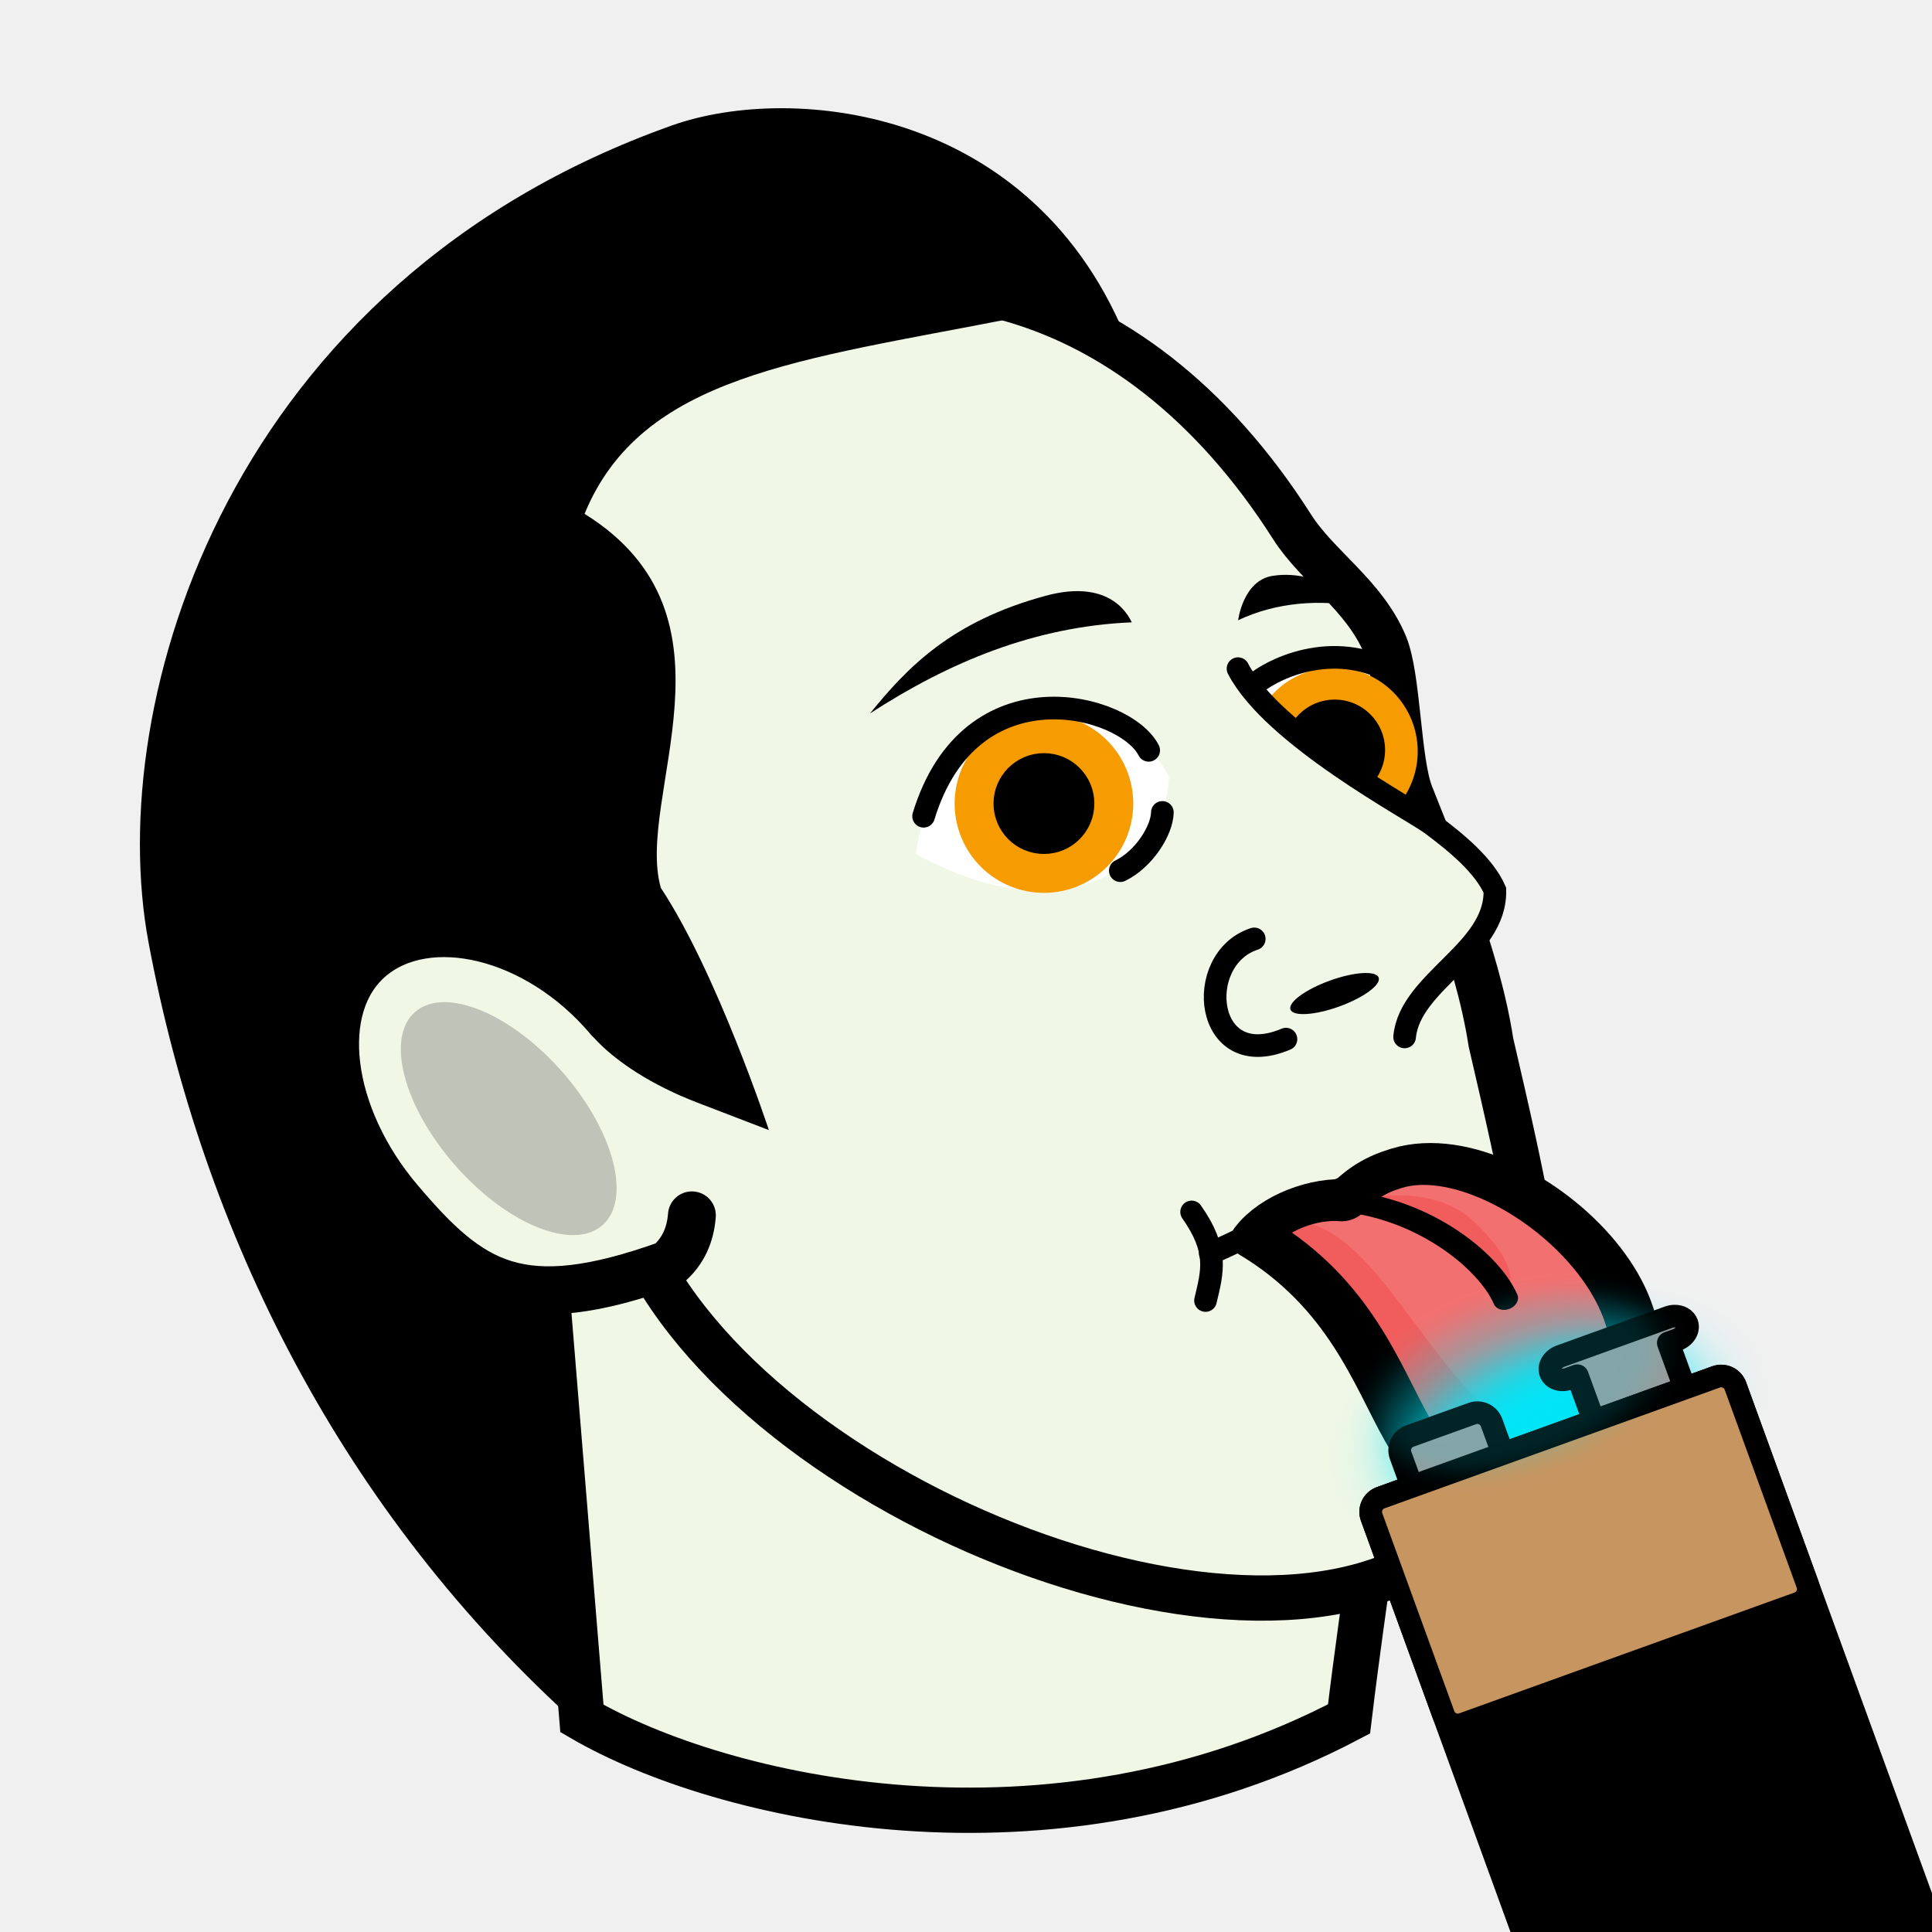
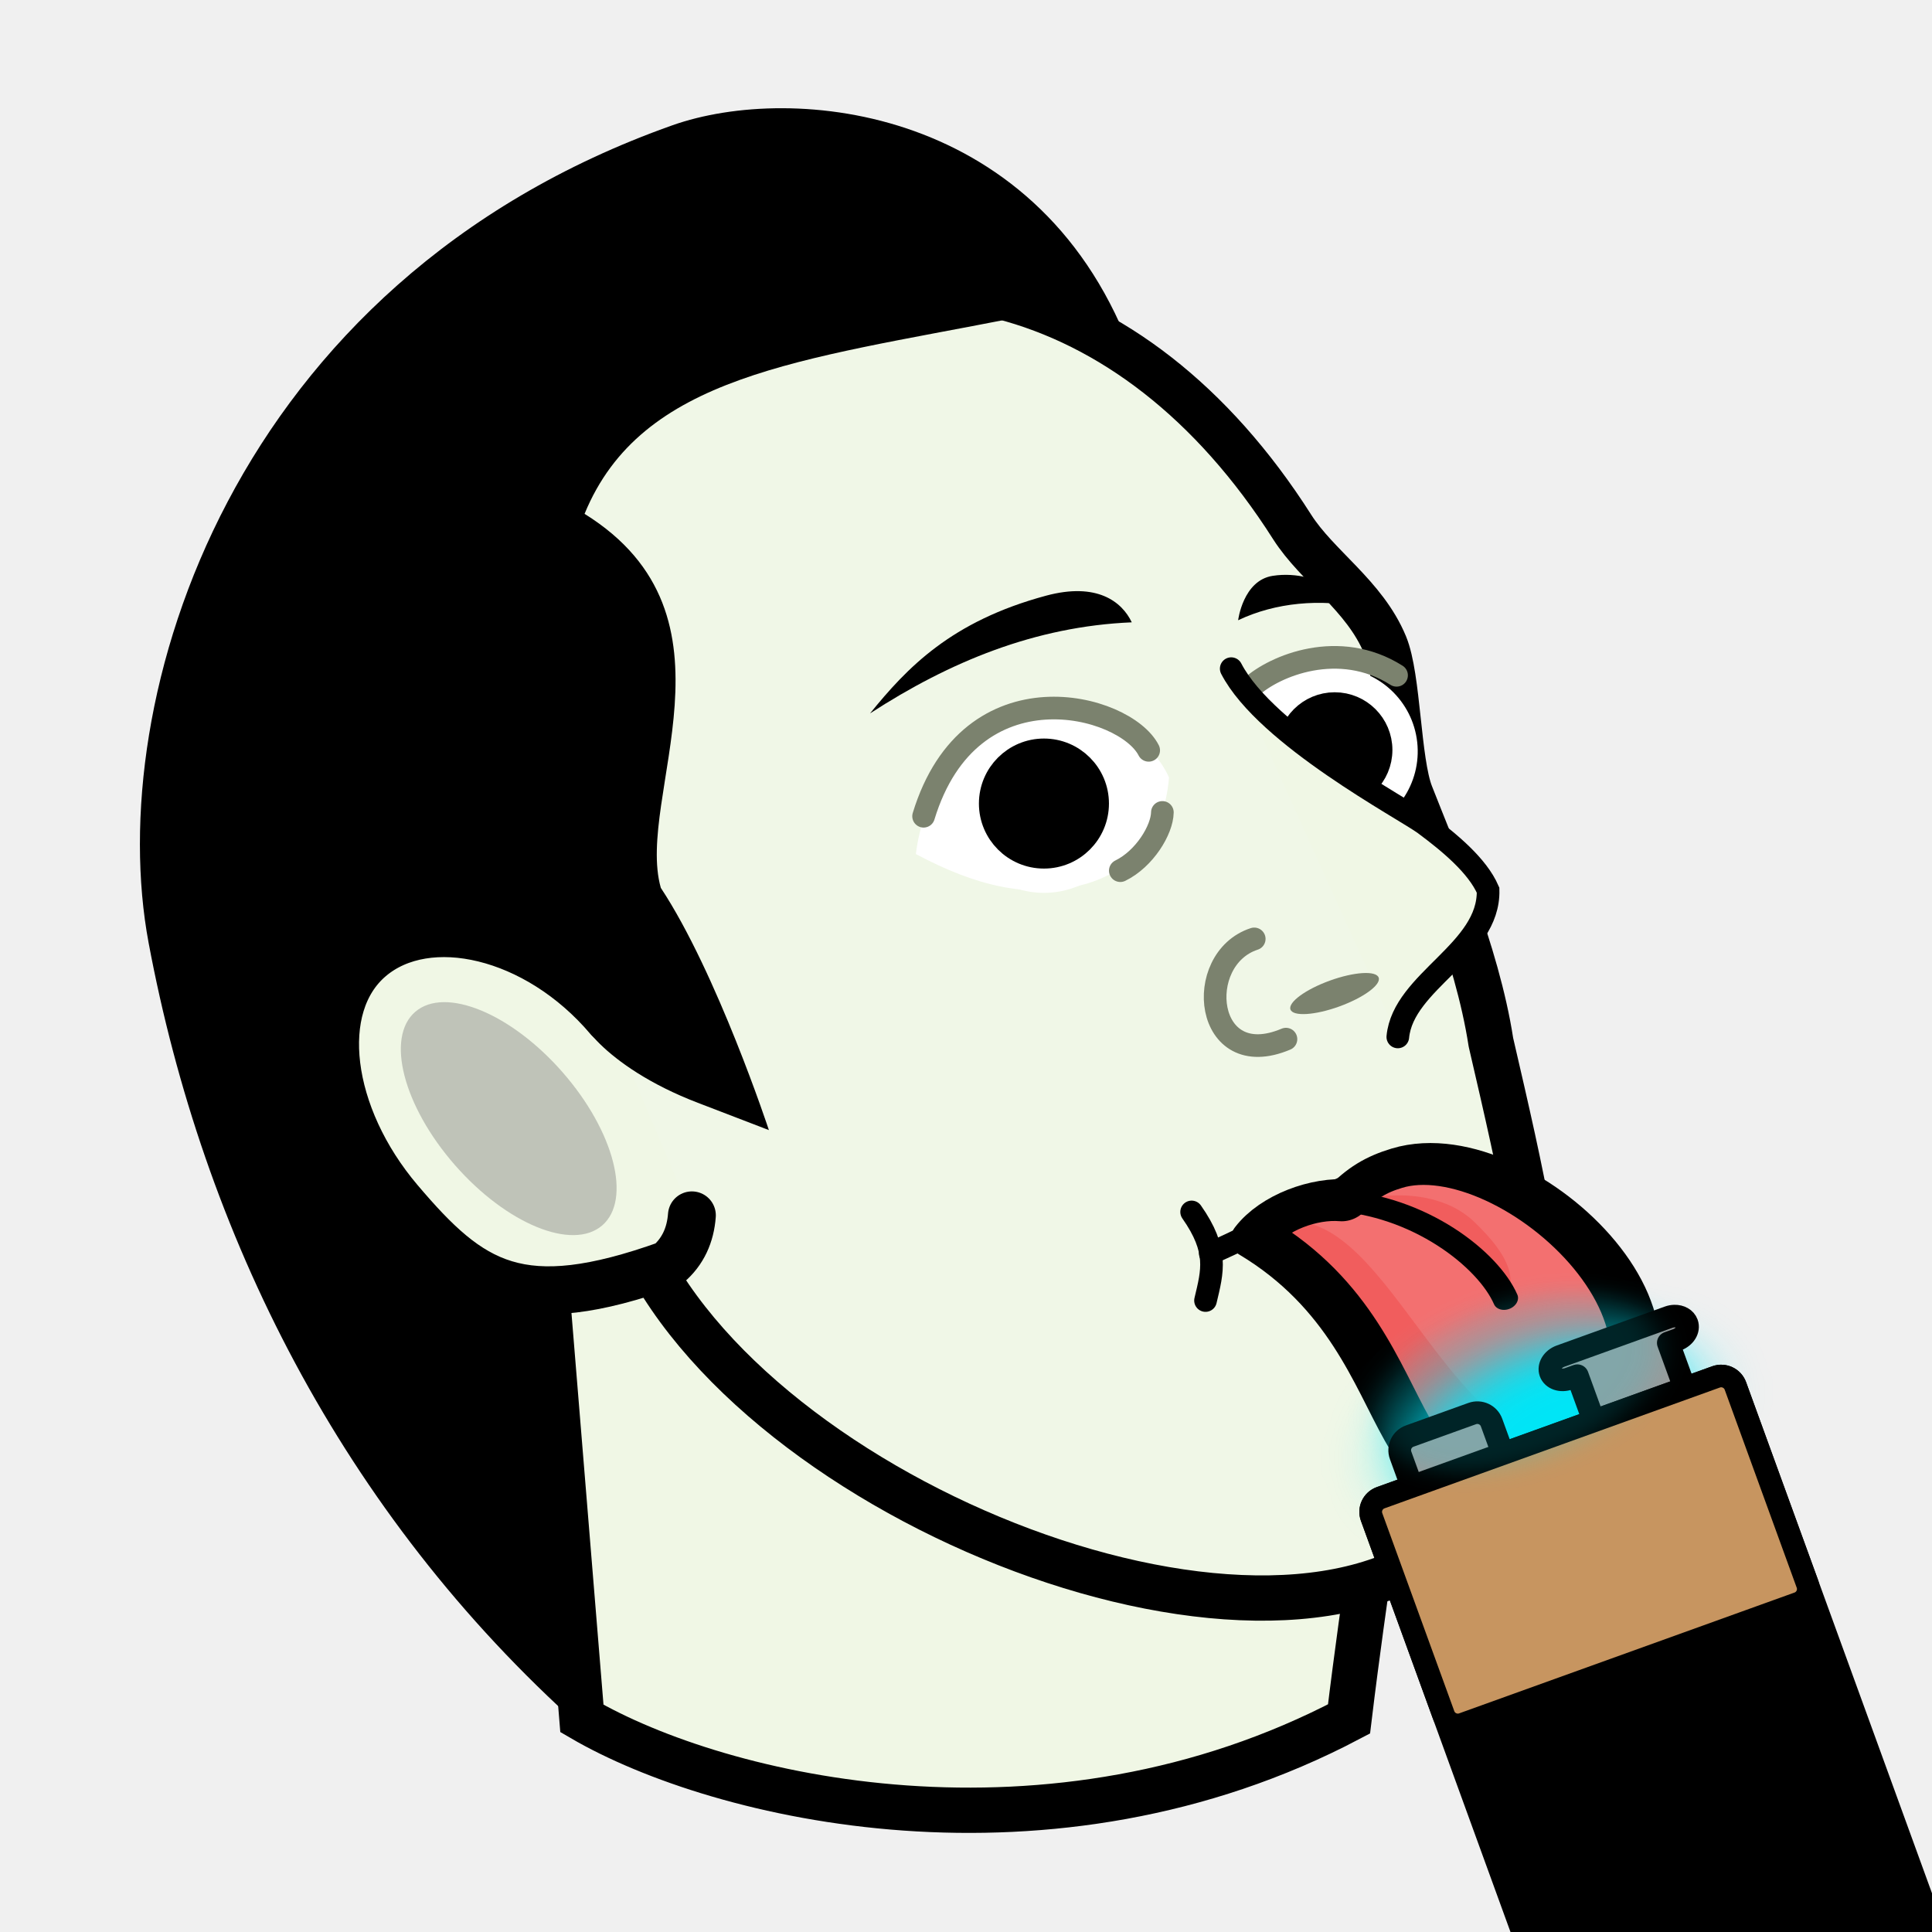
<svg xmlns="http://www.w3.org/2000/svg" version="1.1" viewBox="0 0 512 512" id="svg4556" width="512" height="512">
  <defs id="defs4982">
    <clipPath clipPathUnits="userSpaceOnUse" id="clipPath5257">
      <rect style="opacity:0.385;fill:#000000;fill-opacity:1;stroke:none;stroke-width:12;stroke-linecap:round;stroke-linejoin:round;stroke-miterlimit:4;stroke-dasharray:none;stroke-opacity:1" id="rect5259" width="480" height="480" x="-711.6" y="210.053" />
    </clipPath>
    <clipPath clipPathUnits="userSpaceOnUse" id="clipPath5257-8">
      <rect style="opacity:0.385;fill:#000000;fill-opacity:1;stroke:none;stroke-width:12;stroke-linecap:round;stroke-linejoin:round;stroke-miterlimit:4;stroke-dasharray:none;stroke-opacity:1" id="rect5259-3" width="480" height="480" x="-711.6" y="210.053" />
    </clipPath>
    <clipPath clipPathUnits="userSpaceOnUse" id="clipPath5257-7">
      <rect style="opacity:0.385;fill:#000000;fill-opacity:1;stroke:none;stroke-width:12;stroke-linecap:round;stroke-linejoin:round;stroke-miterlimit:4;stroke-dasharray:none;stroke-opacity:1" id="rect5259-34" width="480" height="480" x="-711.6" y="210.053" />
    </clipPath>
    <filter style="color-interpolation-filters:sRGB" id="filter5407" x="-0.008" width="1.017" y="-0.008" height="1.017">
      <feGaussianBlur stdDeviation="0.119" id="feGaussianBlur5409" />
    </filter>
    <filter style="color-interpolation-filters:sRGB" id="filter5681" x="-0.212" width="1.424" y="-0.528" height="2.056">
      <feGaussianBlur stdDeviation="8.99" id="feGaussianBlur5683" />
    </filter>
    <filter style="color-interpolation-filters:sRGB" id="filter4849" x="-0.094" width="1.188" y="-0.198" height="1.397">
      <feGaussianBlur stdDeviation="3.818" id="feGaussianBlur4851" />
    </filter>
  </defs>
  <g id="layer2" transform="translate(0,-209)" style="display:inline">
    <rect transform="matrix(0.9402909,-0.3403718,0.3403718,0.9402909,0,0)" style="display:inline;opacity:1;fill:#f0f7e7;fill-opacity:1;stroke:none;stroke-width:4;stroke-linecap:round;stroke-linejoin:round;stroke-miterlimit:4;stroke-dasharray:none;stroke-opacity:1" id="rect5414-7" width="16.069" height="20.488" x="167.548" y="486.429" />
    <path style="fill:#f0f7e5;fill-opacity:1;fill-rule:evenodd;stroke:#000000;stroke-width:12;stroke-linecap:butt;stroke-linejoin:miter;stroke-miterlimit:4;stroke-dasharray:none;stroke-opacity:1" d="m 362.193,629.264 c 0,0 -2.558,17.596 -4.688,35.27 -79.226,41.735 -166.635,21.257 -203.295,-0.131 l -9.568,-117.005 55.34,-17.551 z" id="path5412-9" />
    <path style="display:inline;opacity:1;fill:#f0f7e7;fill-opacity:1;stroke:#000000;stroke-width:12;stroke-linecap:round;stroke-linejoin:round;stroke-miterlimit:4;stroke-dasharray:none;stroke-opacity:1" d="m 367.05,379.893 c 3.553,8.583 3.391,30.764 6.825,39.574 5.818,14.928 17.547,41.752 21.234,65.754 16.726,72.062 25.422,111.725 -18.641,137.522 -58.575,34.295 -196.155,-27.232 -212.408,-99.776 -22.084,-98.572 -44.17,-184.38 13.647,-219.938 56.921,-35.006 122.229,-21.173 164.722,45.612 6.665,10.476 19.198,18.155 24.621,31.252 z" id="path5282-5" />
    <path id="path4529" d="m 350.998,383.183 -19.657,7.308 31.753,36.542 4.015,-8.307 -4.09,-31.511 z" style="fill:#ffffff;fill-opacity:1;fill-rule:evenodd;stroke:none;stroke-width:1px;stroke-linecap:butt;stroke-linejoin:miter;stroke-opacity:1" />
    <path id="path4527" d="m 242.719,435.333 c 16.308,8.69 29.642,11.548 43.29,8.368 13.018,-3.033 22.561,-12.876 23.784,-28.629 0,0 -7.83,-21.189 -41.088,-17.177 -14.871,5.505 -24.345,23.211 -25.986,37.438 z" style="fill:#ffffff;fill-opacity:1;fill-rule:evenodd;stroke:none;stroke-width:1px;stroke-linecap:butt;stroke-linejoin:miter;stroke-opacity:1" />
    <path style="opacity:1;fill:#f0f7e5;fill-opacity:1;stroke:#000000;stroke-width:12.683;stroke-linecap:round;stroke-linejoin:round;stroke-miterlimit:4;stroke-dasharray:none;stroke-opacity:1" d="m 183.36,531.076 c -0.382,5.161 -2.34,9.628 -6.315,13.001 -39.294,14.08 -52.179,5.523 -71.229,-16.927 -19.05,-22.45 -22.815,-51.45 -7.668,-64.303 15.147,-12.853 44.078,-6.404 63.128,16.046" id="path5285-8" />
    <ellipse style="opacity:0.385;fill:#717171;fill-opacity:1;stroke:none;stroke-width:12;stroke-linecap:round;stroke-linejoin:round;stroke-miterlimit:4;stroke-dasharray:none;stroke-opacity:1" id="path5288-8" cx="-231.273" cy="471.196" rx="18.837" ry="37.616" transform="matrix(0.7583266,-0.6518748,0.6583178,0.7527401,0,0)" />
-     <path transform="matrix(0.9402909,-0.3403718,0.3403718,0.9402909,0,0)" style="display:inline;opacity:1;fill:#f69b00;fill-opacity:1;stroke:none;stroke-width:6.274;stroke-linecap:round;stroke-linejoin:round;stroke-miterlimit:4;stroke-dasharray:none;stroke-opacity:1" id="path5292-0-9" d="m 174.417,492.711 a 22.202,22.202 0 0 1 27.46,-9.188 22.202,22.202 0 0 1 13.191,25.777 22.202,22.202 0 0 1 -23.515,16.897" />
-     <rect style="opacity:1;fill:#f0f7e7;fill-opacity:1;stroke:none;stroke-width:4;stroke-linecap:round;stroke-linejoin:round;stroke-miterlimit:4;stroke-dasharray:none;stroke-opacity:1" id="rect5416-1" width="14.061" height="19.283" x="-19.29" y="516.889" transform="matrix(0.7577864,-0.6525028,0.6525028,0.7577864,0,0)" />
-     <ellipse style="display:inline;opacity:1;fill:#000000;fill-opacity:1;stroke:#000000;stroke-width:6;stroke-linecap:round;stroke-linejoin:round;stroke-miterlimit:4;stroke-dasharray:none;stroke-opacity:1" id="path5131-9" cx="353.709" cy="407.751" rx="10.359" ry="10.359" />
-     <path style="opacity:1;fill:#f0f7e5;fill-opacity:1;fill-rule:evenodd;stroke:#000000;stroke-width:6;stroke-linecap:round;stroke-linejoin:miter;stroke-miterlimit:4;stroke-dasharray:none;stroke-opacity:1" d="m 328.087,386.2 c 9.239,17.865 46.042,37.314 51.229,41.167 6.558,4.871 14.022,11.029 16.842,17.543 0.404,16.159 -22.515,24.08 -23.923,38.886" id="path5290-8" />
+     <path transform="matrix(0.9402909,-0.3403718,0.3403718,0.9402909,0,0)" style="display:inline;opacity:1;fill:#ffffff;fill-opacity:1;stroke:none;stroke-width:6.274;stroke-linecap:round;stroke-linejoin:round;stroke-miterlimit:4;stroke-dasharray:none;stroke-opacity:1" id="path5292-0-9" d="m 174.417,492.711 a 22.202,22.202 0 0 1 27.46,-9.188 22.202,22.202 0 0 1 13.191,25.777 22.202,22.202 0 0 1 -23.515,16.897" />
+     <ellipse style="display:inline;opacity:1;fill:#000000;fill-opacity:1;stroke:#000000;stroke-width:6.869;stroke-linecap:round;stroke-linejoin:round;stroke-miterlimit:4;stroke-dasharray:none;stroke-opacity:1" id="path5131-9" cx="353.709" cy="407.751" rx="11.859" ry="11.859" />
    <circle transform="matrix(0.9028312,-0.3268119,0.3268119,0.9028312,446.1236,-45.8781)" style="display:inline;opacity:1;fill:#00e5f6;fill-opacity:1;stroke:none;stroke-width:4.834;stroke-linecap:round;stroke-linejoin:round;stroke-miterlimit:4;stroke-dasharray:none;stroke-opacity:1;filter:url(#filter5407)" id="path5292-3-3" cx="-331.684" cy="398.488" r="16.983" />
-     <circle transform="matrix(0.9402909,-0.3403718,0.3403718,0.9402909,0,0)" style="opacity:1;fill:#f69b00;fill-opacity:1;stroke:none;stroke-width:6.068;stroke-linecap:round;stroke-linejoin:round;stroke-miterlimit:4;stroke-dasharray:none;stroke-opacity:1" id="path5292-3" cx="116.516" cy="490.922" r="23.663" />
-     <path style="fill:none;fill-rule:evenodd;stroke:#000000;stroke-width:6;stroke-linecap:round;stroke-linejoin:miter;stroke-miterlimit:4;stroke-dasharray:none;stroke-opacity:1" d="m 332.386,457.818 c -16.324,5.33 -13.262,35.724 8.407,26.564" id="path5309-9" />
-     <path style="fill:none;fill-rule:evenodd;stroke:#000000;stroke-width:6;stroke-linecap:round;stroke-linejoin:miter;stroke-miterlimit:4;stroke-dasharray:none;stroke-opacity:1" d="m 244.762,425.314 c 12.41,-40.706 53.429,-29.736 59.65,-17.469" id="path5311-1" />
-     <path style="fill:none;fill-rule:evenodd;stroke:#000000;stroke-width:6;stroke-linecap:round;stroke-linejoin:round;stroke-miterlimit:4;stroke-dasharray:none;stroke-opacity:1" d="m 370.105,387.964 c -15.239,-9.649 -32.305,-2.551 -38.509,3.116" id="path5313-3" />
-     <path style="fill:none;fill-rule:evenodd;stroke:#000000;stroke-width:6;stroke-linecap:round;stroke-linejoin:miter;stroke-miterlimit:4;stroke-dasharray:none;stroke-opacity:1" d="m 308.041,424.3 c -0.078,4.63 -4.728,12.301 -11.149,15.435" id="path5315-3" />
+     <circle transform="matrix(0.9402909,-0.3403718,0.3403718,0.9402909,0,0)" style="opacity:1;fill:#ffffff;fill-opacity:1;stroke:none;stroke-width:6.068;stroke-linecap:round;stroke-linejoin:round;stroke-miterlimit:4;stroke-dasharray:none;stroke-opacity:1" id="path5292-3" cx="116.516" cy="490.922" r="23.663" />
+     <path style="fill:none;fill-rule:evenodd;stroke:#7b826e;stroke-width:6;stroke-linecap:round;stroke-linejoin:miter;stroke-miterlimit:4;stroke-dasharray:none;stroke-opacity:1" d="m 332.386,457.818 c -16.324,5.33 -13.262,35.724 8.407,26.564" id="path5309-9" />
+     <path style="fill:none;fill-rule:evenodd;stroke:#7b826e;stroke-width:6;stroke-linecap:round;stroke-linejoin:miter;stroke-miterlimit:4;stroke-dasharray:none;stroke-opacity:1" d="m 244.762,425.314 c 12.41,-40.706 53.429,-29.736 59.65,-17.469" id="path5311-1" />
+     <path style="fill:none;fill-rule:evenodd;stroke:#7b826e;stroke-width:6;stroke-linecap:round;stroke-linejoin:round;stroke-miterlimit:4;stroke-dasharray:none;stroke-opacity:1" d="m 370.105,387.964 c -15.239,-9.649 -32.305,-2.551 -38.509,3.116" id="path5313-3" />
+     <rect style="opacity:1;fill:#f0f7e7;fill-opacity:1;stroke:none;stroke-width:5.735;stroke-linecap:round;stroke-linejoin:round;stroke-miterlimit:4;stroke-dasharray:none;stroke-opacity:1" id="rect5416-1" width="20.032" height="27.824" x="-0.347" y="520.769" transform="matrix(0.7293085,-0.684185,0.6200584,0.7845557,0,0)" />
+     <path style="opacity:1;fill:#f0f7e5;fill-opacity:1;fill-rule:evenodd;stroke:#000000;stroke-width:6;stroke-linecap:round;stroke-linejoin:miter;stroke-miterlimit:4;stroke-dasharray:none;stroke-opacity:1" d="m 326.287,386.2 c 9.239,17.865 46.042,37.314 51.229,41.167 6.558,4.871 14.022,11.029 16.842,17.543 0.404,16.159 -22.515,24.08 -23.923,38.886" id="path5290-8" />
+     <path style="fill:none;fill-rule:evenodd;stroke:#7b826e;stroke-width:6;stroke-linecap:round;stroke-linejoin:miter;stroke-miterlimit:4;stroke-dasharray:none;stroke-opacity:1" d="m 308.041,424.3 c -0.078,4.63 -4.728,12.301 -11.149,15.435" id="path5315-3" />
    <path style="fill:#000000;fill-opacity:1;fill-rule:evenodd;stroke:none;stroke-width:1px;stroke-linecap:butt;stroke-linejoin:miter;stroke-opacity:1" d="m 299.932,373.923 c -25.642,1.081 -48.277,10.472 -69.363,24.138 9.77,-12.025 21.444,-24.427 46.673,-31.205 13.444,-3.612 20.076,1.577 22.69,7.067 z" id="path5317-8" />
-     <ellipse transform="matrix(0.9402909,-0.3403718,0.3403718,0.9402909,0,0)" style="opacity:1;fill:#000000;fill-opacity:1;stroke:none;stroke-width:4;stroke-linecap:round;stroke-linejoin:round;stroke-miterlimit:4;stroke-dasharray:none;stroke-opacity:1" id="path5319-2" cx="171.798" cy="564.48" rx="12.43" ry="3.649" />
+     <ellipse transform="matrix(0.9402909,-0.3403718,0.3403718,0.9402909,0,0)" style="opacity:1;fill:#7b826e;fill-opacity:1;stroke:none;stroke-width:4;stroke-linecap:round;stroke-linejoin:round;stroke-miterlimit:4;stroke-dasharray:none;stroke-opacity:1" id="path5319-2" cx="171.798" cy="564.48" rx="12.43" ry="3.649" />
    <path style="fill:#000000;fill-opacity:1;fill-rule:evenodd;stroke:none;stroke-width:1px;stroke-linecap:butt;stroke-linejoin:miter;stroke-opacity:1" d="m 328.12,373.373 c 0,0 1.277,-10.546 9.155,-11.77 13.075,-2.032 23.486,8.327 23.486,8.327 -10.734,-2.255 -22.635,-1.327 -32.641,3.443 z" id="path5321-8" />
    <path style="fill:none;fill-rule:evenodd;stroke:#000000;stroke-width:6;stroke-linecap:round;stroke-linejoin:miter;stroke-miterlimit:4;stroke-dasharray:none;stroke-opacity:1" d="m 315.795,530.178 c 7.169,10.214 5.536,15.643 3.68,23.474" id="path5346-4" />
    <path style="fill:none;fill-rule:evenodd;stroke:#000000;stroke-width:6;stroke-linecap:round;stroke-linejoin:miter;stroke-miterlimit:4;stroke-dasharray:none;stroke-opacity:1" d="m 320.732,541.155 c 28.778,-12.357 44.238,-29.363 73.197,-17.344" id="path5348-7" />
    <g transform="matrix(0.402837,-0.08917748,0.04974243,0.3319665,552.2248,442.5463)" style="display:inline" id="g5207-3-2-9">
      <path id="path5130-3-4-4" d="m -561.521,133 c 109.877,120 37.939,274.437 184,214.4 116.533,-47.9 -6.487,-250.831 -87.2,-243.2 -13.918,1.316 -23.475,5.231 -36,16 -19.588,-7.369 -46.625,-2.793 -60.8,12.8 z" style="fill:#f37070;fill-opacity:1;fill-rule:evenodd;stroke:#000000;stroke-width:16;stroke-linecap:round;stroke-linejoin:round;stroke-miterlimit:4;stroke-dasharray:none;stroke-opacity:1" />
      <path id="path5136-2-9-3" d="m -550.4,127.4 c 4.926,6.577 -7.38,8.902 -3.277,14.991 77.396,114.88 32.282,150.034 107.277,216.209 l 74.4,-8 c -89.795,-7.167 -102.424,-236.954 -178.4,-223.2 z" style="fill:#f15d5d;fill-opacity:1;fill-rule:evenodd;stroke:none;stroke-width:1px;stroke-linecap:butt;stroke-linejoin:miter;stroke-opacity:1" />
      <path id="path5134-5-1-6" d="m -492.8,123.4 c 47.425,27.88 71.394,63.09 84.8,101.6 9.075,-14.932 6.883,-33.605 -12.8,-66.4 -17.888,-29.805 -53.253,-38.099 -72,-35.2 z" style="fill:#f15d5d;fill-opacity:1;fill-rule:evenodd;stroke:none;stroke-width:1px;stroke-linecap:butt;stroke-linejoin:miter;stroke-opacity:1" />
      <path id="path5132-5-2-5" d="m -507.2,118.6 c 53.306,18.014 91.94,71.763 99.2,105.6" style="fill:none;fill-rule:evenodd;stroke:#000000;stroke-width:16.142;stroke-linecap:round;stroke-linejoin:round;stroke-miterlimit:4;stroke-dasharray:none;stroke-opacity:1" />
      <path id="path5130-7-5-7-1" d="m -561.521,133 c 109.877,120 37.939,274.437 184,214.4 116.533,-47.9 -6.487,-250.831 -87.2,-243.2 -13.918,1.316 -23.475,5.231 -36,16 -19.588,-7.369 -46.625,-2.793 -60.8,12.8 z" style="display:inline;fill:none;fill-opacity:1;fill-rule:evenodd;stroke:#000000;stroke-width:32.284;stroke-linecap:round;stroke-linejoin:round;stroke-miterlimit:4;stroke-dasharray:none;stroke-opacity:1" />
    </g>
    <ellipse transform="matrix(0.7173752,-0.2596795,0.3517159,0.9716295,383.9395,-70.58095)" ry="20.429" rx="50.92" cy="606.743" cx="-261.249" id="path5411" style="opacity:1;fill:#00e5f6;fill-opacity:1;stroke:none;stroke-width:12;stroke-linecap:round;stroke-linejoin:round;stroke-miterlimit:4;stroke-dasharray:none;stroke-opacity:1;filter:url(#filter5681)" />
    <g style="display:inline;stroke:#000000;stroke-width:15.017;stroke-miterlimit:4;stroke-dasharray:none;stroke-opacity:1" id="g6106-2-4" transform="matrix(0.1363228,0.374788,0.3765972,-0.1356679,226.4867,629.0015)">
      <rect ry="10" rx="10" y="337" x="64" height="256" width="416" id="rect5822-7-5" style="opacity:1;fill:#000000;fill-opacity:1;stroke:#000000;stroke-width:15.017;stroke-linecap:round;stroke-linejoin:round;stroke-miterlimit:4;stroke-dasharray:none;stroke-opacity:1" />
      <rect ry="10" rx="10" y="369" x="32" height="64" width="48" id="rect6098-1-3" style="opacity:1;fill:#9a9a9a;fill-opacity:1;stroke:#000000;stroke-width:15.017;stroke-linecap:round;stroke-linejoin:round;stroke-miterlimit:4;stroke-dasharray:none;stroke-opacity:1" />
      <path id="rect6100-6-3" transform="matrix(1.210881,3.345108,3.345108,-1.210881,-1722.633,-469.8921)" d="m 441.498,360.125 c -0.355,0.008 -0.724,0.074 -1.09,0.207 l -20.088,7.271 c -1.464,0.53 -2.301,1.901 -1.877,3.072 0.424,1.171 1.944,1.686 3.408,1.156 l 1.586,-0.572 3.061,8.457 16.916,-6.123 -3.061,-8.457 1.586,-0.574 c 1.464,-0.53 2.301,-1.901 1.877,-3.072 -0.318,-0.879 -1.253,-1.389 -2.318,-1.365 z" style="opacity:1;fill:#9a9a9a;fill-opacity:1;stroke:#000000;stroke-width:4.221;stroke-linecap:round;stroke-linejoin:round;stroke-miterlimit:4;stroke-dasharray:none;stroke-opacity:1" />
      <rect ry="10" rx="10" y="337" x="64" height="256" width="160" id="rect6104-77-4" style="opacity:1;fill:#c79560;fill-opacity:1;stroke:#000000;stroke-width:15.017;stroke-linecap:round;stroke-linejoin:round;stroke-miterlimit:4;stroke-dasharray:none;stroke-opacity:1" />
    </g>
    <path style="fill:#000000;fill-opacity:1;fill-rule:evenodd;stroke:none;stroke-width:1px;stroke-linecap:butt;stroke-linejoin:miter;stroke-opacity:1" d="M 153.826,666.53 C 90.394,609.798 53.771,535.656 39.383,458.855 27.321,394.472 61.023,283.748 178.155,242.215 c 31.999,-11.346 98.49,-5.056 122.264,61.637 0,0 -20.475,-10.06 -32.407,-10.421 -56.112,11.017 -98.002,15.043 -113.098,51.745 43.623,27.107 13.329,74.959 20.212,99.119 14.888,22.524 28.639,64.192 28.639,64.192 0,0 -12.721,-4.897 -18.826,-7.232 -25.503,-9.757 -33.745,-24.148 -30.001,-23.178 -35.959,-31.587 -56.108,-14.968 -59.635,-0.564 -6.979,28.501 28.043,70.613 53.808,72.573 z" id="path5410-0" />
    <ellipse transform="matrix(0.7173752,-0.2596795,0.3517159,0.9716295,376.3551,-81.93327)" ry="20.429" rx="50.92" cy="606.743" cx="-261.249" id="path5411-4" style="display:inline;opacity:0.159;fill:#00e5f6;fill-opacity:1;stroke:none;stroke-width:12;stroke-linecap:round;stroke-linejoin:round;stroke-miterlimit:4;stroke-dasharray:none;stroke-opacity:1;filter:url(#filter4849)" />
-     <ellipse style="opacity:1;fill:#000000;fill-opacity:1;stroke:#000000;stroke-width:6;stroke-linecap:round;stroke-linejoin:round;stroke-miterlimit:4;stroke-dasharray:none;stroke-opacity:1" id="path5131" cx="276.654" cy="421.951" rx="10.359" ry="10.359" />
+     <ellipse style="opacity:1;fill:#000000;fill-opacity:1;stroke:#000000;stroke-width:7.739;stroke-linecap:round;stroke-linejoin:round;stroke-miterlimit:4;stroke-dasharray:none;stroke-opacity:1" id="path5131" cx="276.654" cy="421.951" rx="13.36" ry="13.36" />
  </g>
</svg>
